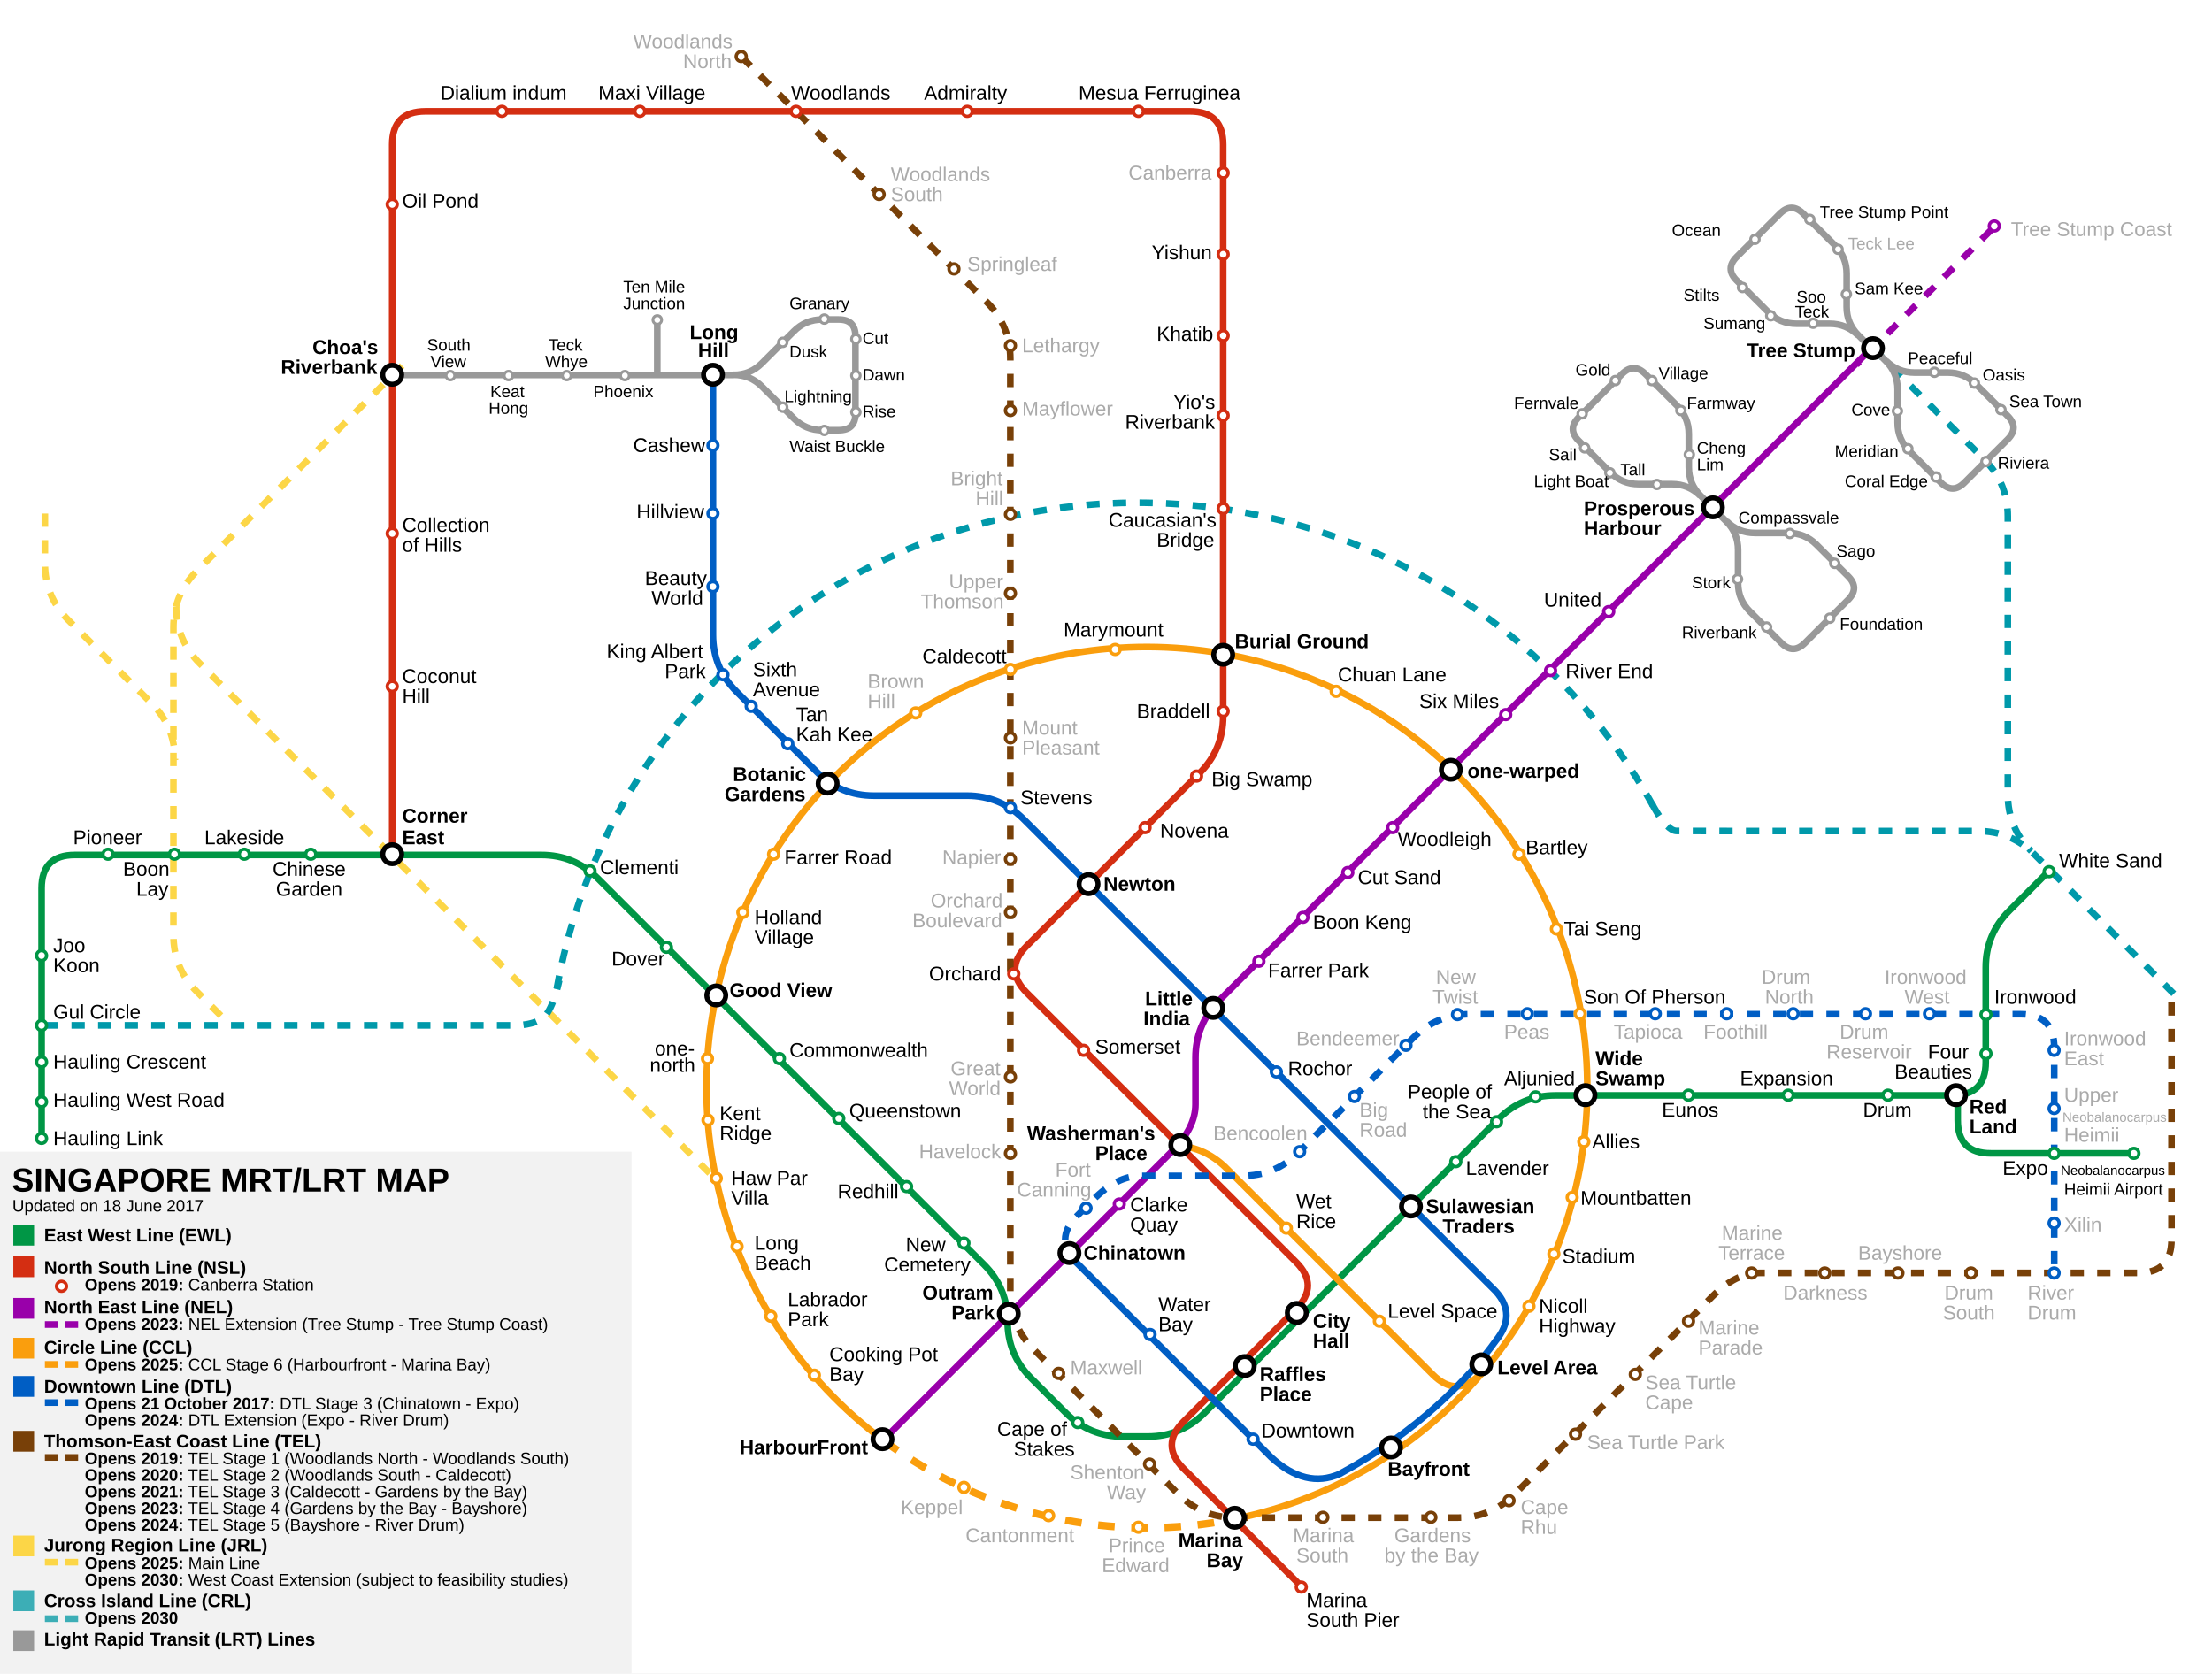
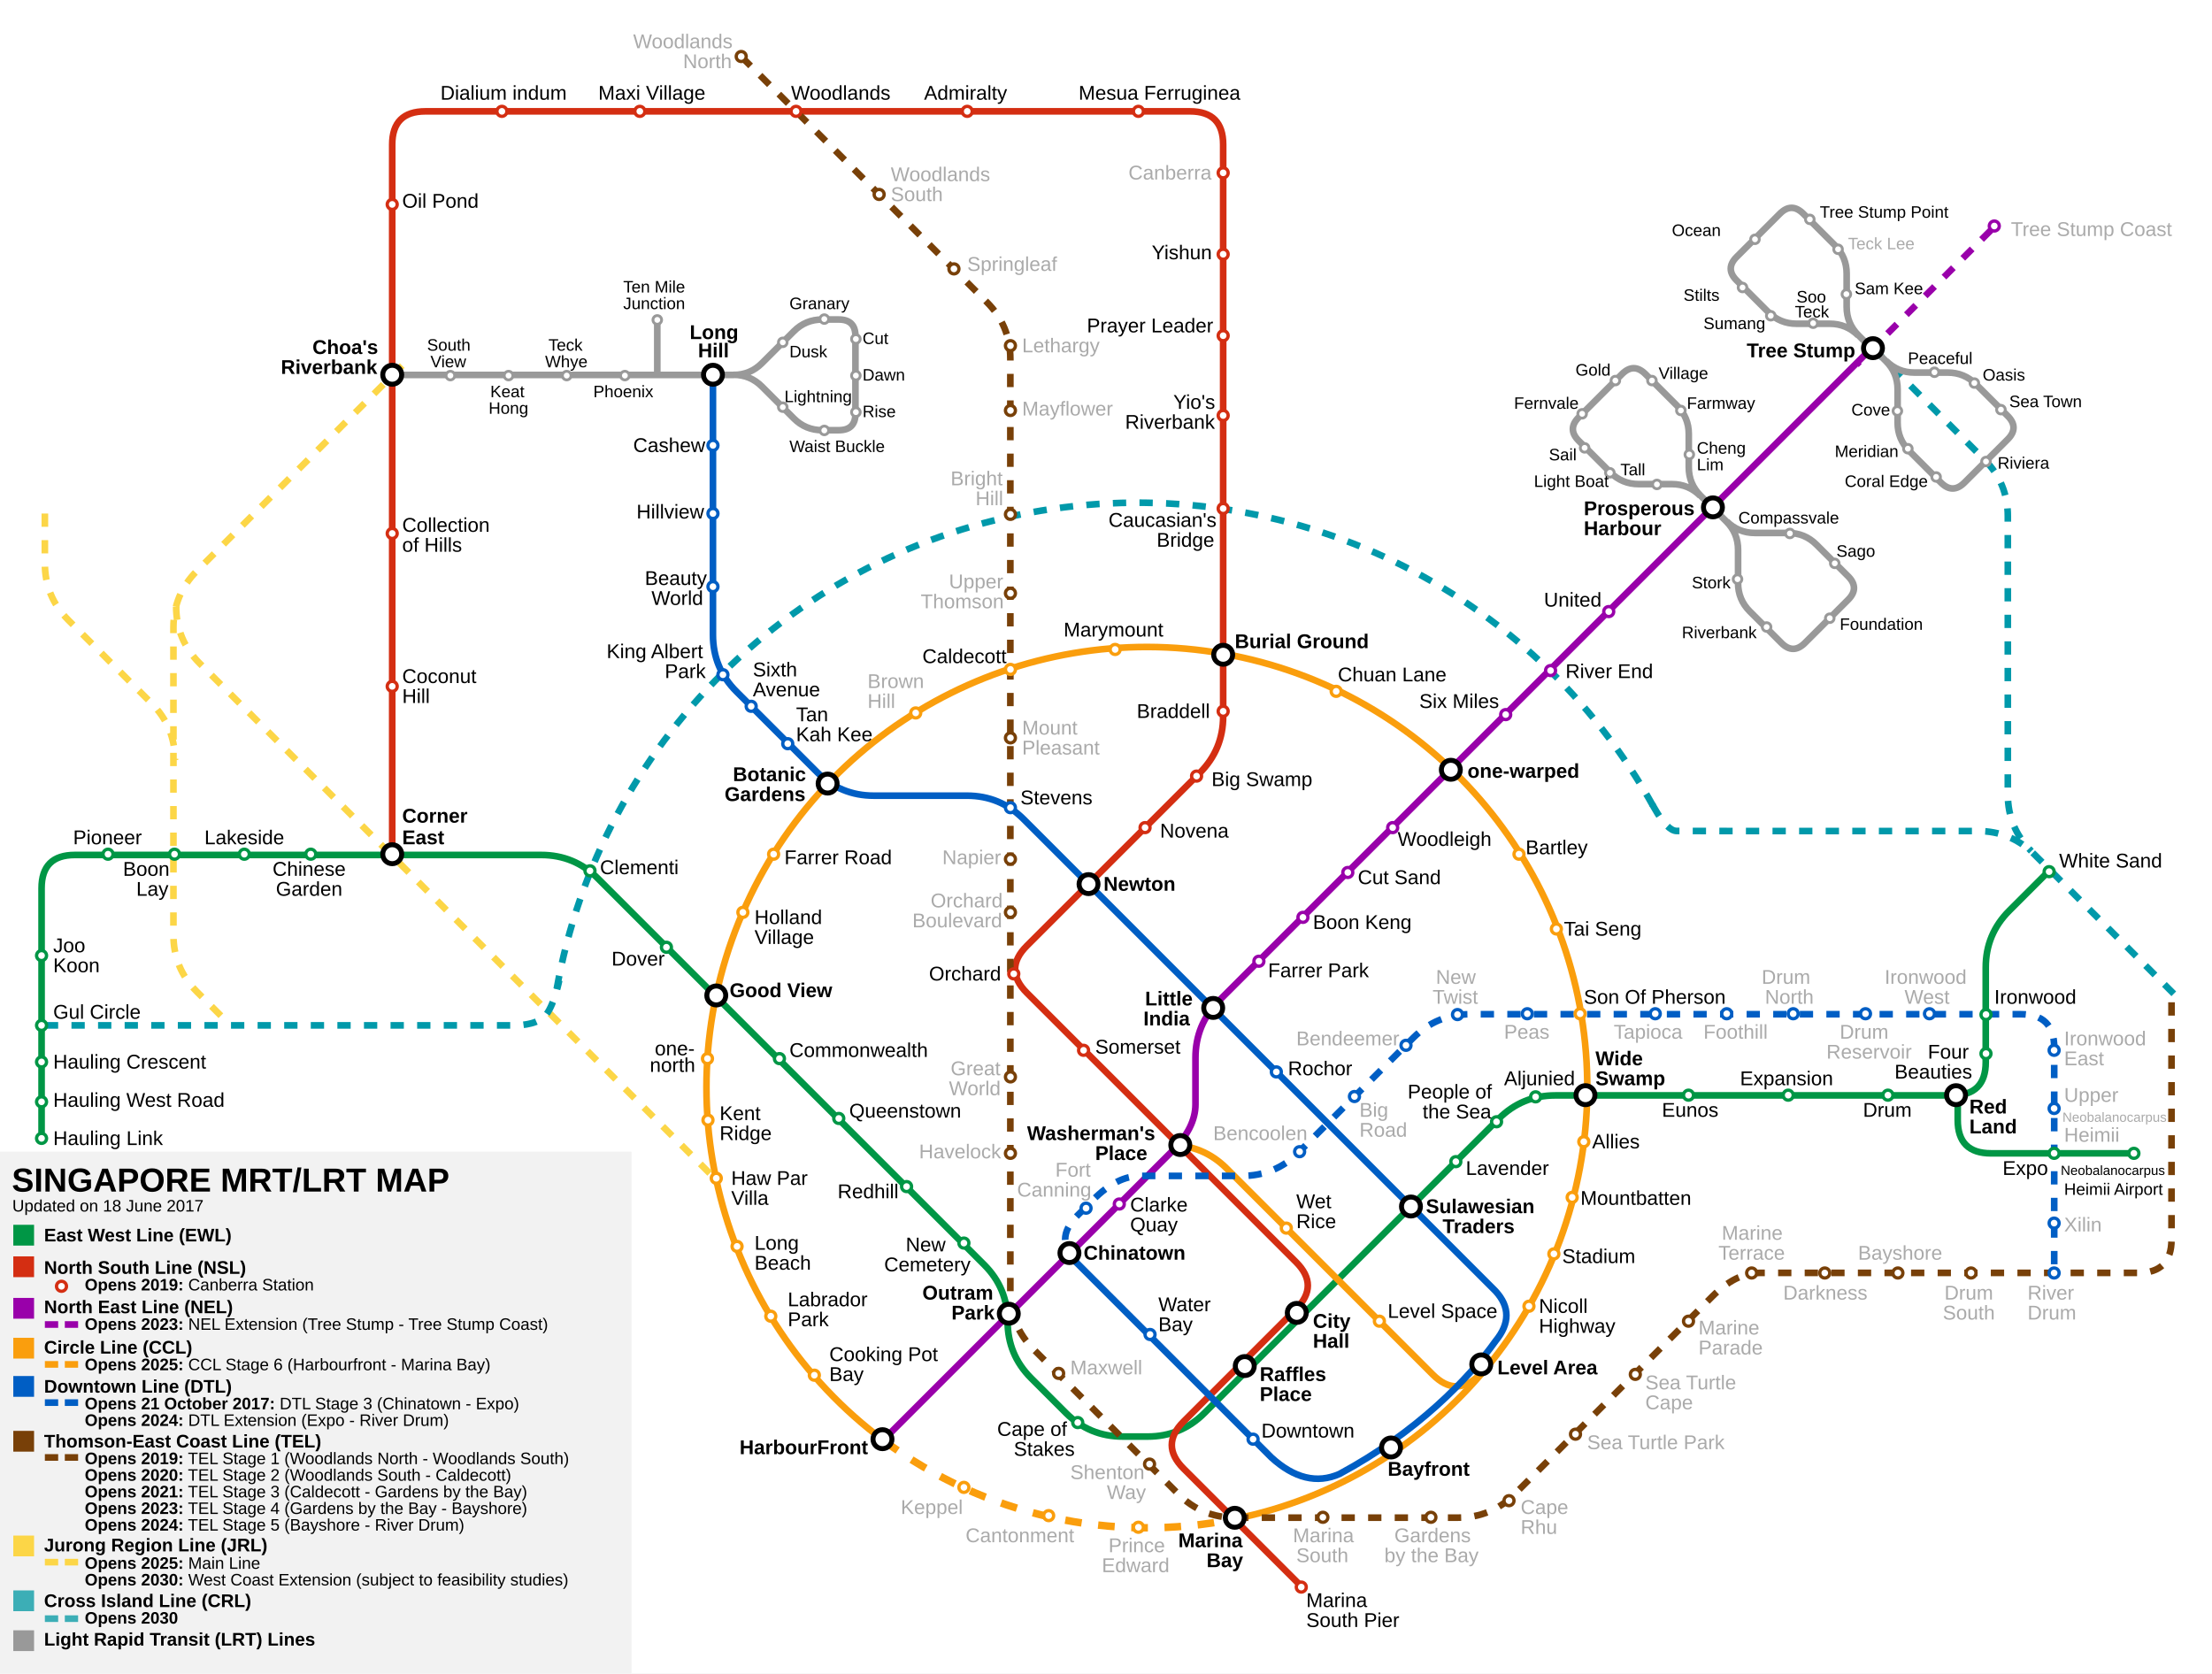
<svg xmlns="http://www.w3.org/2000/svg" version="1.1" height="1007" width="1331">
  <rect id="bg" height="1007" width="1331" y="0" x="0" fill="#ffffff" />
  <g id="legend">
    <rect id="lgbox" height="314" width="380" x="0" y="693" fill="#f2f2f2" />
    <g id="lglabels" font-family="Arial" line-height="100%" fill="#000000">
      <text id="lgtitle" x="7.1" y="717" font-size="20" font-weight="bold">SINGAPORE MRT/LRT MAP</text>
      <text id="lgupd" x="7.4" y="729" font-size="10">Updated on 18 June 2017</text>
      <text id="lgewl" x="26.5" y="747" font-size="11" font-weight="bold">East West Line (EWL)</text>
      <text id="lgnsl" x="26.5" y="766.5" font-size="11" font-weight="bold">North South Line (NSL)</text>
      <text id="lgewl2" x="51" y="776.5" font-size="10">
        <tspan font-weight="bold">Opens 2019:</tspan> Canberra Station            
            </text>
      <text id="lgnel" x="26.5" y="790.2" font-size="11" font-weight="bold">North East Line (NEL)</text>
      <text id="lgnel2" x="51" y="800.2" font-size="10">
        <tspan font-weight="bold">Opens 2023:</tspan> NEL Extension (Tree Stump - Tree Stump Coast)
            </text>
      <text id="lgccl" x="26.5" y="814.5" font-size="11" font-weight="bold">Circle Line (CCL)</text>
      <text id="lgccl6" x="51" y="824.5" font-size="10">
        <tspan font-weight="bold">Opens 2025:</tspan> CCL Stage 6 (Harbourfront - Marina Bay)            
            </text>
      <text id="lgdtl" x="26.5" y="838" font-size="11" font-weight="bold">Downtown Line (DTL)</text>
      <text id="lgdtl3" x="51" y="848" font-size="10">
        <tspan font-weight="bold">Opens 21 October 2017:</tspan> DTL Stage 3 (Chinatown - Expo)            
            </text>
      <text id="lgdtl4" x="51" y="858" font-size="10">
        <tspan font-weight="bold">Opens 2024:</tspan> DTL Extension (Expo - River Drum)            
            </text>
      <text id="lgtel" x="26.5" y="871" font-size="11" font-weight="bold">Thomson-East Coast Line (TEL)</text>
      <text id="lgtel1" x="51" y="881" font-size="10">
        <tspan font-weight="bold">Opens 2019:</tspan> TEL Stage 1 (Woodlands North - Woodlands South)            
            </text>
      <text id="lgtel2" x="51" y="891" font-size="10">
        <tspan font-weight="bold">Opens 2020:</tspan> TEL Stage 2 (Woodlands South - Caldecott)            
            </text>
      <text id="lgtel3" x="51" y="901" font-size="10">
        <tspan font-weight="bold">Opens 2021:</tspan> TEL Stage 3 (Caldecott - Gardens by the Bay)            
            </text>
      <text id="lgtel4" x="51" y="911" font-size="10">
        <tspan font-weight="bold">Opens 2023:</tspan> TEL Stage 4 (Gardens by the Bay - Bayshore)            
            </text>
      <text id="lgtel5" x="51" y="921" font-size="10">
        <tspan font-weight="bold">Opens 2024:</tspan> TEL Stage 5 (Bayshore - River Drum)            
            </text>
      <text id="lgjrl" x="26.5" y="933.5" font-size="11" font-weight="bold">Jurong Region Line (JRL)</text>
      <text id="lgjrl1" x="51" y="944" font-size="10">
        <tspan font-weight="bold">Opens 2025:</tspan> Main Line            
            </text>
      <text id="lgjrl2" x="51" y="954" font-size="10">
        <tspan font-weight="bold">Opens 2030:</tspan> West Coast Extension (subject to feasibility studies)            
            </text>
      <text id="lgcrl" x="26.5" y="967" font-size="11" font-weight="bold">Cross Island Line (CRL)</text>
      <text id="lgcrl1" x="51" y="977" font-size="10" font-weight="bold">Opens 2030</text>
      <text id="lglrt" x="26.5" y="990.2" font-size="11" font-weight="bold">Light Rapid Transit (LRT) Lines</text>
    </g>
    <g id="lgcolorbox">
      <rect height="12.5" width="12.5" x="8" y="737" fill="#009645" />
      <rect height="12.5" width="12.5" x="8" y="756" fill="#d42e12" />
      <rect height="12.5" width="12.5" x="8" y="781" fill="#9900aa" />
      <rect height="12.5" width="12.5" x="8" y="805" fill="#fa9e0d" />
      <rect height="12.5" width="12.5" x="8" y="828" fill="#005ec4" />
      <rect height="12.5" width="12.5" x="8" y="861" fill="#784008" />
      <rect height="12.5" width="12.5" x="8" y="924" fill="#fcd647" />
      <rect height="12.5" width="12.5" x="8" y="957" fill="#3caeb6" />
      <rect height="12.5" width="12.5" x="8" y="981" fill="#999999" />
    </g>
    <g id="lgcolorpath" stroke-dasharray="8, 4" stroke-width="4" fill="none">
      <path d="m27 797h20" stroke="#9900aa" />
      <path d="m27 821h20" stroke="#fa9e0d" />
      <path d="m27 844h20" stroke="#005ec4" />
      <path d="m27 877h20" stroke="#784008" />
      <path d="m27 940h20" stroke="#fcd647" />
      <path d="m27 974h20" stroke="#3caeb6" />
    </g>
    <circle id="lgns12" cx="37" cy="774" r="3" stroke="#d42e12" fill="#ffffff" stroke-width="2" />
  </g>
  <g id="lines" fill="none" stroke-width="4">
    <g id="ewl" stroke="#009645">
      <path d="m1178 658v16q0 20 20 20h84" />
      <path d="m1234 523-25 25 q-14.14 14.14-14.14 34.14 v57 q0 20 -20 20 h-239 q-20 0 -34.14 14.14 l-177 177 q-14.14 14.14-34.14 14.14 h-15 q-20 0 -34.14 -14.14 l-21-21 q-14.14-14.14-14.14-34.14 q0-20-14.14-34.14 l-232.4-232.4 q-14.14-14.14-34.14-14.14 h-280.6 q-20 0-20 20 v147" />
    </g>
    <g id="nsl" stroke="#d42e12">
      <path d="m236 514v-427q0-20 20-20h460q20 0 20 20v344 q0 20-14.14 34.14 l-104 104 q-14.14 14.14 0 28.28 l162 162 q14.14 14.14 0 28.28 l-67.7 67.7 q-14.14 14.14 0 28.28 l72 72" />
    </g>
    <g id="nel" stroke="#9900aa">
      <path d="m532 866 l173.2-173.2 q14.14-14.14 14.14-28.28 v-28 q0 -20 14.14 -34.34 l390 -390" />
      <path id="nelex" d="m1198 138.46-81 81" stroke-dasharray="8, 8" />
    </g>
    <g id="ccl" stroke="#fa9e0d">
      <path d="m704 689q20 0 34.14 14.14 l124 124 q14.14 14.14 28.28 0" />
      <path d="m532 867 A 265 265 0 1 1 743 914" />
      <path id="cclex" d="m532 867 A 265 265 0 0 0 743 914" stroke-width="4.5" stroke-dasharray="10, 10" />
    </g>
    <g id="dtl" stroke="#005ec4">
      <path d="m429 225 v157 q0 20 14.14 34.14 l48.5 48.5 q14.14 14.14 34.14 14.14 h56 q20 0 34.14 14.14 l284 284 q13 14.14 0 30 c-16.1 22.6-47.3 54.9-93.9 80 q-20.34 9-41.1-10 l-121-121" />
    </g>
    <g id="dtlex" stroke="#005ec4" stroke-dasharray="8, 8">
      <path d="m648 760q-14.14 -14.14 0 -28.28 l10-10 q14.14-14.14 28.28-14.14 h61 q20 0 34.14 -14.14 l69-69 q14.14-14.14 34.14-14.14 h331.5 q20 0 20 20 v137" />
    </g>
    <g id="telex" stroke="#784008" stroke-dasharray="8, 8">
      <path d="m446 34 l147.8 147.8 q14.14 14.14 14.14 34.14 v562 q0 20 14.14 34.14 l87 87 q14.14 14.14 34.14 14.14 h134 q20 0 34.14 -14.14 l119 -119 q14.14 -14.14 28.28 -14.14 h228 q20 0 20 -20 v-145" />
    </g>
    <g id="jrlex" stroke="#fcd647" stroke-dasharray="8, 8">
      <path d="m242 220 l-123.5 123.5 q-14.14 14.14 -14.14 34.14 v185 q0 20 14.14 34.14 l20 20" />
      <path d="m27 309 v30 q0 20 14.14 34.14 l50 50 q14.14 14.14 14.14 34.14" />
      <path d="m106 365 q0 20 14.14 34.14 l310 310" />
    </g>
    <g id="crlex" stroke="#0099aa" stroke-dasharray="8, 8">
      <path d="m27 617h283s12.1 0.149 17.6-5.27c5.54-5.42 8.9-21.8 8.9-21.8" />
      <path d="m335 595 A 355 355 0 0 1 995 485.5" />
      <path d="m1308 598 l-83.8-83.8 q-14.14-14.14-34.14-14.14 h-151 s-14.8-0.018-30.2-0.049 c-7.76-0-17.1-21-17.1-21" />
      <path d="m1127 209.5 l67 67 q14.14 14.14 14.14 34.14 v167.4 q0 20 14.14 34.14" />
    </g>
    <g id="lrt" stroke="#999999">
      <path d="m234.4 225.6h207 q10 0 17.07-7.07 l19.2-19.2 q7.07-7.07 17.07-7.07 h10 q10 0 10 10 v46.6 q0 10-10 10 h-10 q-10 0-17.07-7.07 l-19.2-19.2 q-7.07-7.07-17.07-7.07" />
      <path d="m395.5 224.9v-35.2" />
      <path d="m1031 306 l-7.76-7.76 q-7.07-7.07-7.07-17.07 v-20 q0-10-7.07-17.07 l-19-19 q-7.07-7.07-14.14 0 l-26 26 q-7.07 7.07 0 14.14 l 19 19 q 7.07 7.07 17.07 7.07 h 20 q 10 0 17.07 7.07" />
      <path d="m1031 306 l 7.76 7.76 q 7.07 7.07 7.07 17.07 v 20 q0 10 7.07 17.07 l 19 19 q 7.07 7.07 14.14 0 l 26-26 q 7.07-7.07 0-14.14 l-19-19 q-7.07-7.07-17.07-7.07 h-20 q-10 0-17.07-7.07" />
      <path d="m1126 209.5 l-7.76-7.76 q-7.07-7.07-7.07-17.07 v-20 q0-10-7.07-17.07 l-19-19 q-7.07-7.07-14.14 0 l-26 26 q-7.07 7.07 0 14.14 l 19 19 q 7.07 7.07 17.07 7.07 h 20 q 10 0 17.07 7.07" />
      <path d="m1127 209.5 l 7.76 7.76 q 7.07 7.07 7.07 17.07 v 20 q0 10 7.07 17.07 l 19 19 q 7.07 7.07 14.14 0 l 26-26 q 7.07-7.07 0-14.14 l-19-19 q-7.07-7.07-17.07-7.07 h-20 q-10 0-17.07-7.07" />
    </g>
  </g>
  <g id="stns_icons" fill="#ffffff" stroke-width="2">
    <g id="stns_ewl" stroke="#009645">
      <circle id="cg1" cx="1236" cy="694" r="3" />
      <circle id="cg2" cx="1284" cy="694" r="3" />
      <circle id="ew1" cx="1233" cy="524.5" r="3" />
      <circle id="ew2" cx="1195" cy="610.5" r="3" />
      <circle id="ew3" cx="1195" cy="634" r="3" />
      <circle id="ew5" cx="1136" cy="659" r="3" />
      <circle id="ew6" cx="1076" cy="659" r="3" />
      <circle id="ew7" cx="1016" cy="659" r="3" />
      <circle id="ew9" cx="924" cy="660" r="3" />
      <circle id="ew10" cx="900.5" cy="675" r="3" />
      <circle id="ew11" cx="876" cy="699" r="3" />
      <circle id="ew15" cx="648.5" cy="856" r="3" />
      <circle id="ew17" cx="580" cy="748" r="3" />
      <circle id="ew18" cx="545.5" cy="714" r="3" />
      <circle id="ew19" cx="504.7" cy="673" r="3" />
      <circle id="ew20" cx="469" cy="637" r="3" />
      <circle id="ew22" cx="401" cy="570" r="3" />
      <circle id="ew23" cx="355" cy="524" r="3" />
      <circle id="ew25" cx="187" cy="514" r="3" />
      <circle id="ew26" cx="147" cy="514" r="3" />
      <circle id="ew27" cx="105" cy="514" r="3" />
      <circle id="ew28" cx="65" cy="514" r="3" />
      <circle id="ew29" cx="25" cy="575" r="3" />
      <circle id="ew30" cx="25" cy="617" r="3" />
      <circle id="ew31" cx="25" cy="639" r="3" />
      <circle id="ew32" cx="25" cy="663" r="3" />
      <circle id="ew33" cx="25" cy="685" r="3" />
    </g>
    <g id="stns_nsl" stroke="#d42e12">
      <circle id="ns2" cx="236" cy="413" r="3" />
      <circle id="ns3" cx="236" cy="321" r="3" />
      <circle id="ns5" cx="236" cy="123" r="3" />
      <circle id="ns7" cx="302" cy="67" r="3" />
      <circle id="ns8" cx="385" cy="67" r="3" />
      <circle id="ns9" cx="479" cy="67" r="3" />
      <circle id="ns10" cx="582" cy="67" r="3" />
      <circle id="ns11" cx="685" cy="67" r="3" />
      <circle id="ns12" cx="736" cy="104" r="3" />
      <circle id="ns13" cx="736" cy="153" r="3" />
      <circle id="ns14" cx="736" cy="202" r="3" />
      <circle id="ns15" cx="736" cy="250" r="3" />
      <circle id="ns16" cx="736" cy="306" r="3" />
      <circle id="ns18" cx="736" cy="428" r="3" />
      <circle id="ns19" cx="720" cy="467" r="3" />
      <circle id="ns20" cx="689" cy="498" r="3" />
      <circle id="ns22" cx="610" cy="586" r="3" />
      <circle id="ns23" cx="652" cy="632" r="3" />
      <circle id="ns28" cx="783" cy="955" r="3" />
    </g>
    <g id="stns_nel" stroke="#9900aa">
      <circle id="ne5" cx="673.5" cy="724.5" r="3" />
      <circle id="ne8" cx="757.5" cy="578.4" r="3" />
      <circle id="ne9" cx="784" cy="552" r="3" />
      <circle id="ne10" cx="811" cy="525" r="3" />
      <circle id="ne11" cx="838" cy="498" r="3" />
      <circle id="ne13" cx="906" cy="430" r="3" />
      <circle id="ne14" cx="933" cy="403.5" r="3" />
      <circle id="ne15" cx="968" cy="368" r="3" />
      <circle id="ne18" cx="1200" cy="136" r="3" />
    </g>
    <g id="stns_ccl" stroke="#fa9e0d">
      <circle id="cc2" cx="774" cy="739" r="3" />
      <circle id="cc3" cx="830" cy="795" r="3" />
      <circle id="cc5" cx="920" cy="786" r="3" />
      <circle id="cc6" cx="935" cy="754.5" r="3" />
      <circle id="cc7" cx="946" cy="720.5" r="3" />
      <circle id="cc8" cx="953" cy="687" r="3" />
      <circle id="cc10" cx="950.8" cy="610" r="3" />
      <circle id="cc11" cx="936.5" cy="559" r="3" />
      <circle id="cc12" cx="914" cy="514" r="3" />
      <circle id="cc14" cx="804" cy="416" r="3" />
      <circle id="cc16" cx="671" cy="390.8" r="3" />
      <circle id="cc17" cx="608" cy="402.8" r="3" />
      <circle id="cc18" cx="551" cy="429" r="3" />
      <circle id="cc20" cx="465.5" cy="514" r="3" />
      <circle id="cc21" cx="447" cy="549" r="3" />
      <circle id="cc23" cx="425.7" cy="637" r="3" />
      <circle id="cc24" cx="426" cy="674" r="3" />
      <circle id="cc25" cx="431" cy="709" r="3" />
      <circle id="cc26" cx="443.5" cy="750" r="3" />
      <circle id="cc27" cx="463.8" cy="792" r="3" />
      <circle id="cc28" cx="490" cy="827.5" r="3" />
      <circle id="cc30" cx="580" cy="895" r="3" />
      <circle id="cc31" cx="631" cy="912" r="3" />
      <circle id="cc32" cx="685" cy="919" r="3" />
    </g>
    <g id="stns_dtl" stroke="#005ec4">
      <circle id="dt2" cx="429" cy="268" r="3" />
      <circle id="dt3" cx="429" cy="309" r="3" />
      <circle id="dt5" cx="429" cy="353" r="3" />
      <circle id="dt6" cx="435" cy="406" r="3" />
      <circle id="dt7" cx="452" cy="425" r="3" />
      <circle id="dt8" cx="474" cy="447.5" r="3" />
      <circle id="dt10" cx="608" cy="486" r="3" />
      <circle id="dt13" cx="768" cy="645" r="3" />
      <circle id="dt17" cx="754" cy="866" r="3" />
      <circle id="dt18" cx="692" cy="803" r="3" />
      <circle id="dt20" cx="653.5" cy="727" r="3" />
      <circle id="dt21" cx="782" cy="693" r="3" />
      <circle id="dt22" cx="815" cy="659.8" r="3" />
      <circle id="dt23" cx="846" cy="629" r="3" />
      <circle id="dt24" cx="877" cy="610.5" r="3" />
      <circle id="dt25" cx="919" cy="610" r="3" />
      <circle id="dt27" cx="996" cy="610" r="3" />
      <circle id="dt28" cx="1039" cy="610" r="3" />
      <circle id="dt29" cx="1079" cy="610" r="3" />
      <circle id="dt30" cx="1122.5" cy="610" r="3" />
      <circle id="dt31" cx="1161" cy="610" r="3" />
      <circle id="dt33" cx="1236" cy="632" r="3" />
      <circle id="dt34" cx="1236" cy="667" r="3" />
      <circle id="dt36" cx="1236" cy="736" r="3" />
      <circle id="dt37" cx="1236" cy="766" r="3" />
    </g>
    <g id="stns_tel" stroke="#784008">
      <circle id="te1" cx="446" cy="34" r="3" />
      <circle id="te3" cx="529" cy="117" r="3" />
      <circle id="te4" cx="574" cy="161.8" r="3" />
      <circle id="te5" cx="608" cy="208" r="3" />
      <circle id="te6" cx="608" cy="247" r="3" />
      <circle id="te7" cx="608" cy="309.5" r="3" />
      <circle id="te8" cx="608" cy="357" r="3" />
      <circle id="te10" cx="608" cy="444" r="3" />
      <circle id="te12" cx="608" cy="517" r="3" />
      <circle id="te13" cx="608" cy="549" r="3" />
      <circle id="te15" cx="608" cy="648" r="3" />
      <circle id="te16" cx="608" cy="694" r="3" />
      <circle id="te18" cx="637" cy="826.4" r="3" />
      <circle id="te19" cx="691.7" cy="881" r="3" />
      <circle id="te21" cx="796" cy="913" r="3" />
      <circle id="te22" cx="861" cy="913" r="3" />
      <circle id="te23" cx="908" cy="903" r="3" />
      <circle id="te24" cx="948" cy="863" r="3" />
      <circle id="te25" cx="984" cy="827" r="3" />
      <circle id="te26" cx="1016" cy="795" r="3" />
      <circle id="te27" cx="1054" cy="766" r="3" />
      <circle id="te28" cx="1098" cy="766" r="3" />
      <circle id="te29" cx="1142" cy="766" r="3" />
      <circle id="te30" cx="1186" cy="766" r="3" />
    </g>
    <g id="stns_ints" stroke="#000000" stroke-width="3">
      <circle id="cc1" cx="710.2" cy="689" r="5.7" />
      <circle id="ce2" cx="743" cy="913.3" r="5.7" />
      <circle id="ce1" cx="837" cy="871" r="5.7" />
      <circle id="cc4" cx="891.3" cy="821" r="5.7" />
      <circle id="cc9" cx="954" cy="659" r="5.7" />
      <circle id="cc13" cx="873" cy="463.2" r="5.7" />
      <circle id="cc15" cx="736" cy="394" r="5.7" />
      <circle id="cc19" cx="498" cy="471.5" r="5.7" />
      <circle id="cc22" cx="431" cy="599" r="5.7" />
      <circle id="cc29" cx="531" cy="866" r="5.7" />
      <circle id="ew4" cx="1177" cy="659" r="5.7" />
      <circle id="ew12" cx="849" cy="726" r="5.7" />
      <circle id="ew13" cx="780.3" cy="790" r="5.7" />
      <circle id="ew14" cx="749" cy="822" r="5.7" />
      <circle id="ew16" cx="607" cy="790.5" r="5.7" />
      <circle id="ew24" cx="236" cy="514" r="5.7" />
      <circle id="ne4" cx="643.5" cy="754" r="5.7" />
      <circle id="ne7" cx="730" cy="606.5" r="5.7" />
      <circle id="ne16" cx="1030.7" cy="305.3" r="5.7" />
      <circle id="ne17" cx="1127" cy="209.5" r="5.7" />
      <circle id="ns4" cx="236" cy="225.5" r="5.7" />
      <circle id="ns21" cx="655" cy="532" r="5.7" />
      <circle id="dt1" cx="429" cy="225.5" r="5.7" />
    </g>
    <g id="stns_bplrt" stroke="#999999" stroke-width="1.7">
      <circle id="bp2" cx="271" cy="226" r="2.6" />
      <circle id="bp3" cx="306" cy="226" r="2.6" />
      <circle id="bp4" cx="341" cy="226" r="2.6" />
      <circle id="bp5" cx="376" cy="226" r="2.6" />
      <circle id="bp14" cx="395.5" cy="192.5" r="2.6" />
      <circle id="bp7" cx="471" cy="245" r="2.6" />
      <circle id="bp8" cx="496" cy="259" r="2.6" />
      <circle id="bp9" cx="515" cy="248" r="2.6" />
      <circle id="bp10" cx="515" cy="226" r="2.6" />
      <circle id="bp11" cx="515" cy="204" r="2.6" />
      <circle id="bp12" cx="496" cy="192" r="2.6" />
      <circle id="bp13" cx="471" cy="206" r="2.6" />
    </g>
    <g id="stns_sklrt" stroke="#999999" stroke-width="1.7">
      <circle id="se1" cx="1077" cy="321" r="2.6" />
      <circle id="se2" cx="1104" cy="339" r="2.6" />
      <circle id="se3" cx="1101" cy="372" r="2.6" />
      <circle id="se4" cx="1063" cy="377.3" r="2.6" />
      <circle id="se5" cx="1045.5" cy="348.5" r="2.6" />
      <circle id="sw1" cx="1016.5" cy="273.5" r="2.6" />
      <circle id="sw2" cx="1011.4" cy="247" r="2.6" />
      <circle id="sw3" cx="994" cy="229" r="2.6" />
      <circle id="sw4" cx="972" cy="229" r="2.6" />
      <circle id="sw5" cx="952" cy="249" r="2.6" />
      <circle id="sw6" cx="953.5" cy="269.5" r="2.6" />
      <circle id="sw7" cx="968.7" cy="284.5" r="2.6" />
      <circle id="sw8" cx="997" cy="291.5" r="2.6" />
    </g>
    <g id="stns_pglrt" stroke="#999999" stroke-width="1.7">
      <circle id="pe1" cx="1141.7" cy="247.3" r="2.6" />
      <circle id="pe2" cx="1148" cy="270" r="2.6" />
      <circle id="pe3" cx="1165" cy="287" r="2.6" />
      <circle id="pe4" cx="1195" cy="277.7" r="2.6" />
      <circle id="pe5" cx="1204" cy="246.5" r="2.6" />
      <circle id="pe6" cx="1188" cy="230.5" r="2.6" />
      <circle id="pe7" cx="1164" cy="224" r="2.6" />
      <circle id="pw1" cx="1111" cy="177" r="2.6" />
      <circle id="pw2" cx="1106" cy="150" r="2.6" />
      <circle id="pw3" cx="1089" cy="132" r="2.6" />
      <circle id="pw4" cx="1056" cy="144" r="2.6" />
      <circle id="pw5" cx="1048.5" cy="173" r="2.6" />
      <circle id="pw6" cx="1065.5" cy="190" r="2.6" />
      <circle id="pw7" cx="1091" cy="194.5" r="2.6" />
    </g>
  </g>
  <g id="stns_labels" font-family="Arial" line-height="100%">
    <g id="lbewl" fill="#000000">
      <text id="lbcg1" x="1205" y="707" font-size="12">Expo</text>
      <text id="lbcg2a" x="1240" y="707" font-size="8">Neobalanocarpus</text>
      <text id="lbcg2b" x="1242" y="719" font-size="10">Heimii Airport</text>
      <text id="lbew1" x="1239" y="522" font-size="12">White Sand</text>
      <text id="lbew2" x="1200" y="604" font-size="12">Ironwood</text>
      <text id="lbew3a" x="1160" y="637" font-size="12">Four</text>
      <text id="lbew3b" x="1140" y="649" font-size="12">Beauties</text>
      <text id="lbew5" x="1121" y="672" font-size="12">Drum</text>
      <text id="lbew6" x="1047" y="653" font-size="12">Expansion</text>
      <text id="lbew7" x="1000" y="672" font-size="12">Eunos</text>
      <text id="lbew9" x="905" y="653" font-size="12">Aljunied</text>
      <text id="lbew10a" x="847" y="661" font-size="12">People of</text>
      <text id="lbew10b" x="856" y="673" font-size="12">the Sea</text>
      <text id="lbew11" x="882" y="707" font-size="12">Lavender</text>
      <text id="lbew15a" x="600" y="864" font-size="12">Cape of</text>
      <text id="lbew15b" x="610" y="876" font-size="12">Stakes</text>
      <text id="lbew17a" x="545" y="753" font-size="12">New</text>
      <text id="lbew17b" x="532" y="765" font-size="12">Cemetery</text>
      <text id="lbew18" x="504" y="721" font-size="12">Redhill</text>
      <text id="lbew19" x="511" y="672.5" font-size="12">Queenstown</text>
      <text id="lbew20" x="475" y="636" font-size="12">Commonwealth</text>
      <text id="lbew22" x="368" y="581" font-size="12">Dover</text>
      <text id="lbew23" x="361" y="526" font-size="12">Clementi</text>
      <text id="lbew25a" x="164" y="527" font-size="12">Chinese</text>
      <text id="lbew25b" x="166" y="539" font-size="12">Garden</text>
      <text id="lbew26" x="123" y="508" font-size="12">Lakeside</text>
      <text id="lbew27a" x="74" y="527" font-size="12">Boon</text>
      <text id="lbew27b" x="82" y="539" font-size="12">Lay</text>
      <text id="lbew28" x="44" y="508" font-size="12">Pioneer</text>
      <text id="lbew29a" x="32" y="573" font-size="12">Joo </text>
      <text id="lbew29b" x="32" y="585" font-size="12">Koon </text>
      <text id="lbew30" x="32" y="613" font-size="12">Gul Circle</text>
      <text id="lbew31" x="32" y="643" font-size="12">Hauling Crescent</text>
      <text id="lbew32" x="32" y="666" font-size="12">Hauling West Road</text>
      <text id="lbew33" x="32" y="689" font-size="12">Hauling Link</text>
    </g>
    <g id="lbnsl" fill="#000000">
      <text id="lbns2a" x="242" y="411" font-size="12">Coconut</text>
      <text id="lbns2b" x="242" y="423" font-size="12">Hill</text>
      <text id="lbns3a" x="242" y="320" font-size="12">Collection</text>
      <text id="lbns3b" x="242" y="332" font-size="12">of Hills</text>
      <text id="lbns5" x="242" y="125" font-size="12">Oil Pond</text>
      <text id="lbns7" x="265" y="60" font-size="12">Dialium indum</text>
      <text id="lbns8" x="360" y="60" font-size="12">Maxi Village</text>
      <text id="lbns9" x="476" y="60" font-size="12">Woodlands</text>
      <text id="lbns10" x="556" y="60" font-size="12">Admiralty</text>
      <text id="lbns11" x="649" y="60" font-size="12">Mesua Ferruginea</text>
      <text id="lbns12" x="679" y="108" font-size="12" fill="#aaaaaa">Canberra</text>
      <text id="lbns13" x="693" y="156" font-size="12">Yishun</text>
-       <text id="lbns14" x="696" y="205" font-size="12">Khatib</text>
+       <text id="lbns14" x="654" y="200" font-size="12">Prayer Leader</text>
      <text id="lbns15a" x="706" y="246" font-size="12">Yio's</text>
      <text id="lbns15b" x="677" y="258" font-size="12">Riverbank</text>
      <text id="lbns16a" x="667" y="317" font-size="12">Caucasian's</text>
      <text id="lbns16b" x="696" y="329" font-size="12">Bridge</text>
      <text id="lbns18" x="684" y="432" font-size="12">Braddell</text>
      <text id="lbns19" x="729" y="473" font-size="12">Big Swamp</text>
      <text id="lbns20" x="698" y="504" font-size="12">Novena</text>
      <text id="lbns22" x="559" y="590" font-size="12">Orchard</text>
      <text id="lbns23" x="659" y="634" font-size="12">Somerset</text>
      <text id="lbns28a" x="786" y="967" font-size="12">Marina</text>
      <text id="lbns28b" x="786" y="979" font-size="12">South Pier</text>
    </g>
    <g id="lbnel" fill="#000000">
      <text id="lbne5a" x="680" y="729" font-size="12">Clarke</text>
      <text id="lbne5b" x="680" y="741" font-size="12">Quay</text>
      <text id="lbne8" x="763" y="588" font-size="12">Farrer Park</text>
      <text id="lbne9" x="790" y="559" font-size="12">Boon Keng</text>
      <text id="lbne10" x="817" y="532" font-size="12">Cut Sand</text>
      <text id="lbne11" x="841" y="509" font-size="12">Woodleigh</text>
      <text id="lbne13" x="854" y="426" font-size="12">Six Miles</text>
      <text id="lbne14" x="942" y="408" font-size="12">River End</text>
      <text id="lbne15" x="929" y="365" font-size="12">United</text>
      <text id="lbns12" x="1210" y="142" font-size="12" fill="#aaaaaa">Tree Stump Coast</text>
    </g>
    <g id="lbccl" fill="#000000">
      <text id="lbcc2a" x="780" y="727" font-size="12">Wet</text>
      <text id="lbcc2b" x="780" y="739" font-size="12">Rice</text>
      <text id="lbcc3" x="835" y="793" font-size="12">Level Space</text>
      <text id="lbcc5a" x="926" y="790" font-size="12">Nicoll</text>
      <text id="lbcc5b" x="926" y="802" font-size="12">Highway</text>
      <text id="lbcc6" x="940" y="760" font-size="12">Stadium</text>
      <text id="lbcc7" x="951" y="725" font-size="12">Mountbatten</text>
      <text id="lbcc8" x="958" y="691" font-size="12">Allies</text>
      <text id="lbcc10" x="953" y="604" font-size="12">Son Of Pherson</text>
      <text id="lbcc11" x="941" y="563" font-size="12">Tai Seng</text>
      <text id="lbcc12" x="918" y="514" font-size="12">Bartley</text>
      <text id="lbcc14b" x="805" y="410" font-size="12">Chuan Lane</text>
      <text id="lbcc16" x="640" y="383" font-size="12">Marymount</text>
      <text id="lbcc17" x="555" y="399" font-size="12">Caldecott</text>
      <text id="lbcc20" x="472" y="520" font-size="12">Farrer Road</text>
      <text id="lbcc21a" x="454" y="556" font-size="12">Holland</text>
      <text id="lbcc21b" x="454" y="568" font-size="12">Village</text>
      <text id="lbcc23a" x="394" y="635" font-size="12">one-</text>
      <text id="lbcc23b" x="391" y="645" font-size="12">north</text>
      <text id="lbcc24a" x="433" y="674" font-size="12">Kent</text>
      <text id="lbcc24b" x="433" y="686" font-size="12">Ridge</text>
      <text id="lbcc25a" x="440" y="713" font-size="12">Haw Par</text>
      <text id="lbcc25b" x="440" y="725" font-size="12">Villa</text>
      <text id="lbcc26a" x="454" y="752" font-size="12">Long</text>
      <text id="lbcc26b" x="454" y="764" font-size="12">Beach</text>
      <text id="lbcc27a" x="474" y="786" font-size="12">Labrador</text>
      <text id="lbcc27b" x="474" y="798" font-size="12">Park</text>
      <text id="lbcc28a" x="499" y="819" font-size="12">Cooking Pot</text>
      <text id="lbcc28b" x="499" y="831" font-size="12">Bay</text>
    </g>
    <g id="lbcclex" fill="#aaaaaa">
      <text id="lbcc18a" x="522" y="414" font-size="12">Brown</text>
      <text id="lbcc18b" x="522" y="426" font-size="12">Hill</text>
      <text id="lbcc30" x="542" y="911" font-size="12">Keppel</text>
      <text id="lbcc31" x="581" y="928" font-size="12">Cantonment</text>
      <text id="lbcc32a" x="667" y="934" font-size="12">Prince</text>
      <text id="lbcc32b" x="663" y="946" font-size="12">Edward</text>
    </g>
    <g id="lbdtl" fill="#000000">
      <text id="lbdt2" x="381" y="272" font-size="12">Cashew</text>
      <text id="lbdt3" x="383" y="312" font-size="12">Hillview</text>
      <text id="lbdt5a" x="388" y="352" font-size="12">Beauty</text>
      <text id="lbdt5b" x="392" y="364" font-size="12">World</text>
      <text id="lbdt6a" x="365" y="396" font-size="12">King Albert</text>
      <text id="lbdt6b" x="400" y="408" font-size="12">Park</text>
      <text id="lbdt7a" x="453" y="407" font-size="12">Sixth</text>
      <text id="lbdt7b" x="453" y="419" font-size="12">Avenue</text>
      <text id="lbdt8a" x="479" y="434" font-size="12">Tan</text>
      <text id="lbdt8b" x="479" y="446" font-size="12">Kah Kee</text>
      <text id="lbdt10" x="614" y="484" font-size="12">Stevens</text>
      <text id="lbdt13" x="775" y="647" font-size="12">Rochor</text>
      <text id="lbdt17" x="759" y="865" font-size="12">Downtown</text>
      <text id="lbdt18a" x="697" y="789" font-size="12">Water</text>
      <text id="lbdt18b" x="697" y="801" font-size="12">Bay</text>
    </g>
    <g id="lbdtlex" fill="#aaaaaa">
      <text id="lbdt20a" x="635" y="708" font-size="12">Fort</text>
      <text id="lbdt20b" x="612" y="720" font-size="12">Canning</text>
      <text id="lbdt21" x="730" y="686" font-size="12">Bencoolen</text>
      <text id="lbdt22a" x="818" y="672" font-size="12">Big</text>
      <text id="lbdt22b" x="818" y="684" font-size="12">Road</text>
      <text id="lbdt23" x="780" y="629" font-size="12">Bendeemer</text>
      <text id="lbdt24a" x="864" y="592" font-size="12">New</text>
      <text id="lbdt24b" x="862" y="604" font-size="12">Twist</text>
      <text id="lbdt25" x="905" y="625" font-size="12">Peas</text>
      <text id="lbdt27" x="971" y="625" font-size="12">Tapioca</text>
      <text id="lbdt28a" x="1025" y="625" font-size="12">Foothill</text>
      <text id="lbdt29a" x="1060" y="592" font-size="12">Drum</text>
      <text id="lbdt29b" x="1062" y="604" font-size="12">North</text>
      <text id="lbdt30a" x="1107" y="625" font-size="12">Drum</text>
      <text id="lbdt30b" x="1099" y="637" font-size="12">Reservoir</text>
      <text id="lbdt31a" x="1134" y="592" font-size="12">Ironwood</text>
      <text id="lbdt31b" x="1146" y="604" font-size="12">West</text>
      <text id="lbdt33a" x="1242" y="629" font-size="12">Ironwood</text>
      <text id="lbdt33b" x="1242" y="641" font-size="12">East</text>
      <text id="lbdt34a" x="1242" y="663" font-size="12">Upper</text>
      <text id="lbdt34b" x="1241" y="675" font-size="8">Neobalanocarpus</text>
      <text id="lbdt343" x="1242" y="687" font-size="12">Heimii</text>
      <text id="lbdt36" x="1242" y="741" font-size="12">Xilin</text>
      <text id="lbdt37a" x="1220" y="782" font-size="12">River</text>
      <text id="lbdt37b" x="1220" y="794" font-size="12">Drum</text>
    </g>
    <g id="lbtelex" fill="#aaaaaa">
      <text id="lbte1a" x="381" y="29" font-size="12">Woodlands</text>
      <text id="lbte1b" x="411" y="41" font-size="12">North</text>
      <text id="lbte3a" x="536" y="109" font-size="12">Woodlands</text>
      <text id="lbte3b" x="536" y="121" font-size="12">South</text>
      <text id="lbte4" x="582" y="163" font-size="12">Springleaf</text>
      <text id="lbte5" x="615" y="212" font-size="12">Lethargy</text>
      <text id="lbte6" x="615" y="250" font-size="12">Mayflower</text>
      <text id="lbte7a" x="572" y="292" font-size="12">Bright</text>
      <text id="lbte7b" x="587" y="304" font-size="12">Hill</text>
      <text id="lbte8a" x="571" y="354" font-size="12">Upper</text>
      <text id="lbte8b" x="554" y="366" font-size="12">Thomson</text>
      <text id="lbte10a" x="615" y="442" font-size="12">Mount</text>
      <text id="lbte10b" x="615" y="454" font-size="12">Pleasant</text>
      <text id="lbte12" x="567" y="520" font-size="12">Napier</text>
      <text id="lbte13a" x="560" y="546" font-size="12">Orchard</text>
      <text id="lbte13b" x="549" y="558" font-size="12">Boulevard</text>
      <text id="lbte15a" x="572" y="647" font-size="12">Great</text>
      <text id="lbte15b" x="571" y="659" font-size="12">World</text>
      <text id="lbte16" x="553" y="697" font-size="12">Havelock</text>
      <text id="lbte18" x="644" y="827" font-size="12">Maxwell</text>
      <text id="lbte19a" x="644" y="890" font-size="12">Shenton</text>
      <text id="lbte19b" x="666" y="902" font-size="12">Way</text>
      <text id="lbte21a" x="778" y="928" font-size="12">Marina</text>
      <text id="lbte21b" x="780" y="940" font-size="12">South</text>
      <text id="lbte22a" x="839" y="928" font-size="12">Gardens</text>
      <text id="lbte22b" x="833" y="940" font-size="12">by the Bay</text>
      <text id="lbte23a" x="915" y="911" font-size="12">Cape</text>
      <text id="lbte23b" x="915" y="923" font-size="12">Rhu</text>
      <text id="lbte24" x="955" y="872" font-size="12">Sea Turtle Park</text>
      <text id="lbte25a" x="990" y="836" font-size="12">Sea Turtle</text>
      <text id="lbte25b" x="990" y="848" font-size="12">Cape</text>
      <text id="lbte26a" x="1022" y="803" font-size="12">Marine</text>
      <text id="lbte26b" x="1022" y="815" font-size="12">Parade</text>
      <text id="lbte27a" x="1036" y="746" font-size="12">Marine</text>
      <text id="lbte27b" x="1034" y="758" font-size="12">Terrace</text>
      <text id="lbte28" x="1073" y="782" font-size="12">Darkness</text>
      <text id="lbte29" x="1118" y="758" font-size="12">Bayshore</text>
      <text id="lbte30a" x="1170" y="782" font-size="12">Drum</text>
      <text id="lbte30b" x="1169" y="794" font-size="12">South</text>
    </g>
    <g id="lbint" fill="#000000" font-weight="bold">
      <text id="lbcc1a" x="618" y="686" font-size="12">Washerman's</text>
      <text id="lbcc1b" x="659" y="698" font-size="12">Place</text>
      <text id="lbce2a" x="709" y="931" font-size="12">Marina</text>
      <text id="lbce2b" x="726" y="943" font-size="12">Bay</text>
      <text id="lbce1" x="835" y="888" font-size="12">Bayfront</text>
      <text id="lbcc4" x="901" y="827" font-size="12">Level Area</text>
      <text id="lbcc9a" x="960" y="641" font-size="12">Wide</text>
      <text id="lbcc9b" x="960" y="653" font-size="12">Swamp</text>
      <text id="lbcc13" x="883" y="468" font-size="12">one-warped</text>
      <text id="lbcc15" x="743" y="390" font-size="12">Burial Ground</text>
      <text id="lbcc19a" x="441" y="470" font-size="12">Botanic</text>
      <text id="lbcc19b" x="436" y="482" font-size="12">Gardens</text>
      <text id="lbcc22" x="439" y="600" font-size="12">Good View</text>
      <text id="lbcc29" x="445" y="875" font-size="12">HarbourFront</text>
      <text id="lbew4a" x="1185" y="670" font-size="12">Red</text>
      <text id="lbew4b" x="1185" y="682" font-size="12">Land</text>
      <text id="lbew12a" x="858" y="730" font-size="12">Sulawesian</text>
      <text id="lbew12b" x="868" y="742" font-size="12">Traders</text>
      <text id="lbew13a" x="790" y="799" font-size="12">City</text>
      <text id="lbew13b" x="790" y="811" font-size="12">Hall</text>
      <text id="lbew14a" x="758" y="831" font-size="12">Raffles</text>
      <text id="lbew14b" x="758" y="843" font-size="12">Place</text>
      <text id="lbew16a" x="555" y="782" font-size="12">Outram</text>
      <text id="lbew16b" x="572.5" y="794" font-size="12">Park</text>
      <text id="lbew24a" x="242" y="495" font-size="12">Corner</text>
      <text id="lbew24b" x="242" y="508" font-size="12">East</text>
      <text id="lbns4a" x="188" y="213" font-size="12">Choa's</text>
      <text id="lbns4b" x="169" y="225" font-size="12">Riverbank</text>
      <text id="lbns21" x="664" y="536" font-size="12">Newton</text>
      <text id="lbne4" x="652" y="758" font-size="12">Chinatown</text>
      <text id="lbne7a" x="689" y="605" font-size="12">Little</text>
      <text id="lbne7b" x="688" y="617" font-size="12">India</text>
      <text id="lbne16a" x="953" y="310" font-size="12">Prosperous</text>
      <text id="lbne16b" x="953" y="322" font-size="12">Harbour</text>
      <text id="lbne17" x="1051" y="215" font-size="12">Tree Stump</text>
      <text id="lbdt1a" x="415" y="204" font-size="12">Long</text>
      <text id="lbdt1b" x="420" y="215" font-size="12">Hill</text>
    </g>
    <g id="lbbpl" fill="#000000">
      <text id="lbbp2a" x="257" y="211" font-size="10">South</text>
      <text id="lbbp2b" x="259" y="221" font-size="10">View</text>
      <text id="lbbp3a" x="295" y="239" font-size="10">Keat</text>
      <text id="lbbp3b" x="294" y="249" font-size="10">Hong</text>
      <text id="lbbp4a" x="330" y="211" font-size="10">Teck</text>
      <text id="lbbp4b" x="328" y="221" font-size="10">Whye</text>
      <text id="lbbp5" x="357" y="239" font-size="10">Phoenix</text>
      <text id="lbbp14a" x="375" y="176" font-size="10">Ten Mile</text>
      <text id="lbbp14b" x="375" y="186" font-size="10">Junction</text>
      <text id="lbbp7" x="472" y="242" font-size="10">Lightning</text>
      <text id="lbbp8" x="475" y="272" font-size="10">Waist Buckle</text>
      <text id="lbbp9" x="519" y="251" font-size="10">Rise</text>
      <text id="lbbp10" x="519" y="229" font-size="10">Dawn</text>
      <text id="lbbp11" x="519" y="207" font-size="10">Cut</text>
      <text id="lbbp12" x="475" y="186" font-size="10">Granary</text>
      <text id="lbbp13" x="475" y="215" font-size="10">Dusk</text>
    </g>
    <g id="lbskl" fill="#000000">
      <text id="lbse1" x="1046" y="315" font-size="10">Compassvale</text>
      <text id="lbse2" x="1105" y="335" font-size="10">Sago</text>
      <text id="lbse3" x="1107" y="379" font-size="10">Foundation</text>
      <text id="lbse4" x="1012" y="384" font-size="10">Riverbank</text>
      <text id="lbse5" x="1018" y="354" font-size="10">Stork</text>
      <text id="lbsw1a" x="1021" y="273" font-size="10">Cheng</text>
      <text id="lbsw1b" x="1021" y="283" font-size="10">Lim</text>
      <text id="lbsw2" x="1015" y="246" font-size="10">Farmway</text>
      <text id="lbsw3" x="998" y="228" font-size="10">Village</text>
      <text id="lbsw4" x="948" y="226" font-size="10">Gold</text>
      <text id="lbsw5" x="911" y="246" font-size="10">Fernvale</text>
      <text id="lbsw6" x="932" y="277" font-size="10">Sail</text>
      <text id="lbsw7" x="923" y="293" font-size="10">Light Boat</text>
      <text id="lbsw8" x="975" y="286" font-size="10">Tall</text>
    </g>
    <g id="lbpgl" fill="#000000">
      <text id="lbpe1" x="1114" y="250" font-size="10">Cove</text>
      <text id="lbpe2" x="1104" y="275" font-size="10">Meridian</text>
      <text id="lbpe3" x="1110" y="293" font-size="10">Coral Edge</text>
      <text id="lbpe4" x="1202" y="282" font-size="10">Riviera</text>
      <text id="lbpe5" x="1209" y="245" font-size="10">Sea Town</text>
      <text id="lbpe6" x="1193" y="229" font-size="10">Oasis</text>
      <text id="lbpe7" x="1148" y="219" font-size="10">Peaceful</text>
      <text id="lbpw1" x="1116" y="177" font-size="10">Sam Kee</text>
      <text id="lbpw2" x="1112" y="150" font-size="10" fill="#aaaaaa">Teck Lee</text>
      <text id="lbpw3" x="1095" y="131" font-size="10">Tree Stump Point</text>
      <text id="lbpw4" x="1006" y="142" font-size="10">Ocean</text>
      <text id="lbpw5" x="1013" y="181" font-size="10">Stilts</text>
      <text id="lbpw6" x="1025" y="198" font-size="10">Sumang</text>
      <text id="lbpw7a" x="1081" y="182" font-size="10">Soo</text>
      <text id="lbpw7b" x="1080" y="191" font-size="10">Teck</text>
    </g>
  </g>
</svg>
